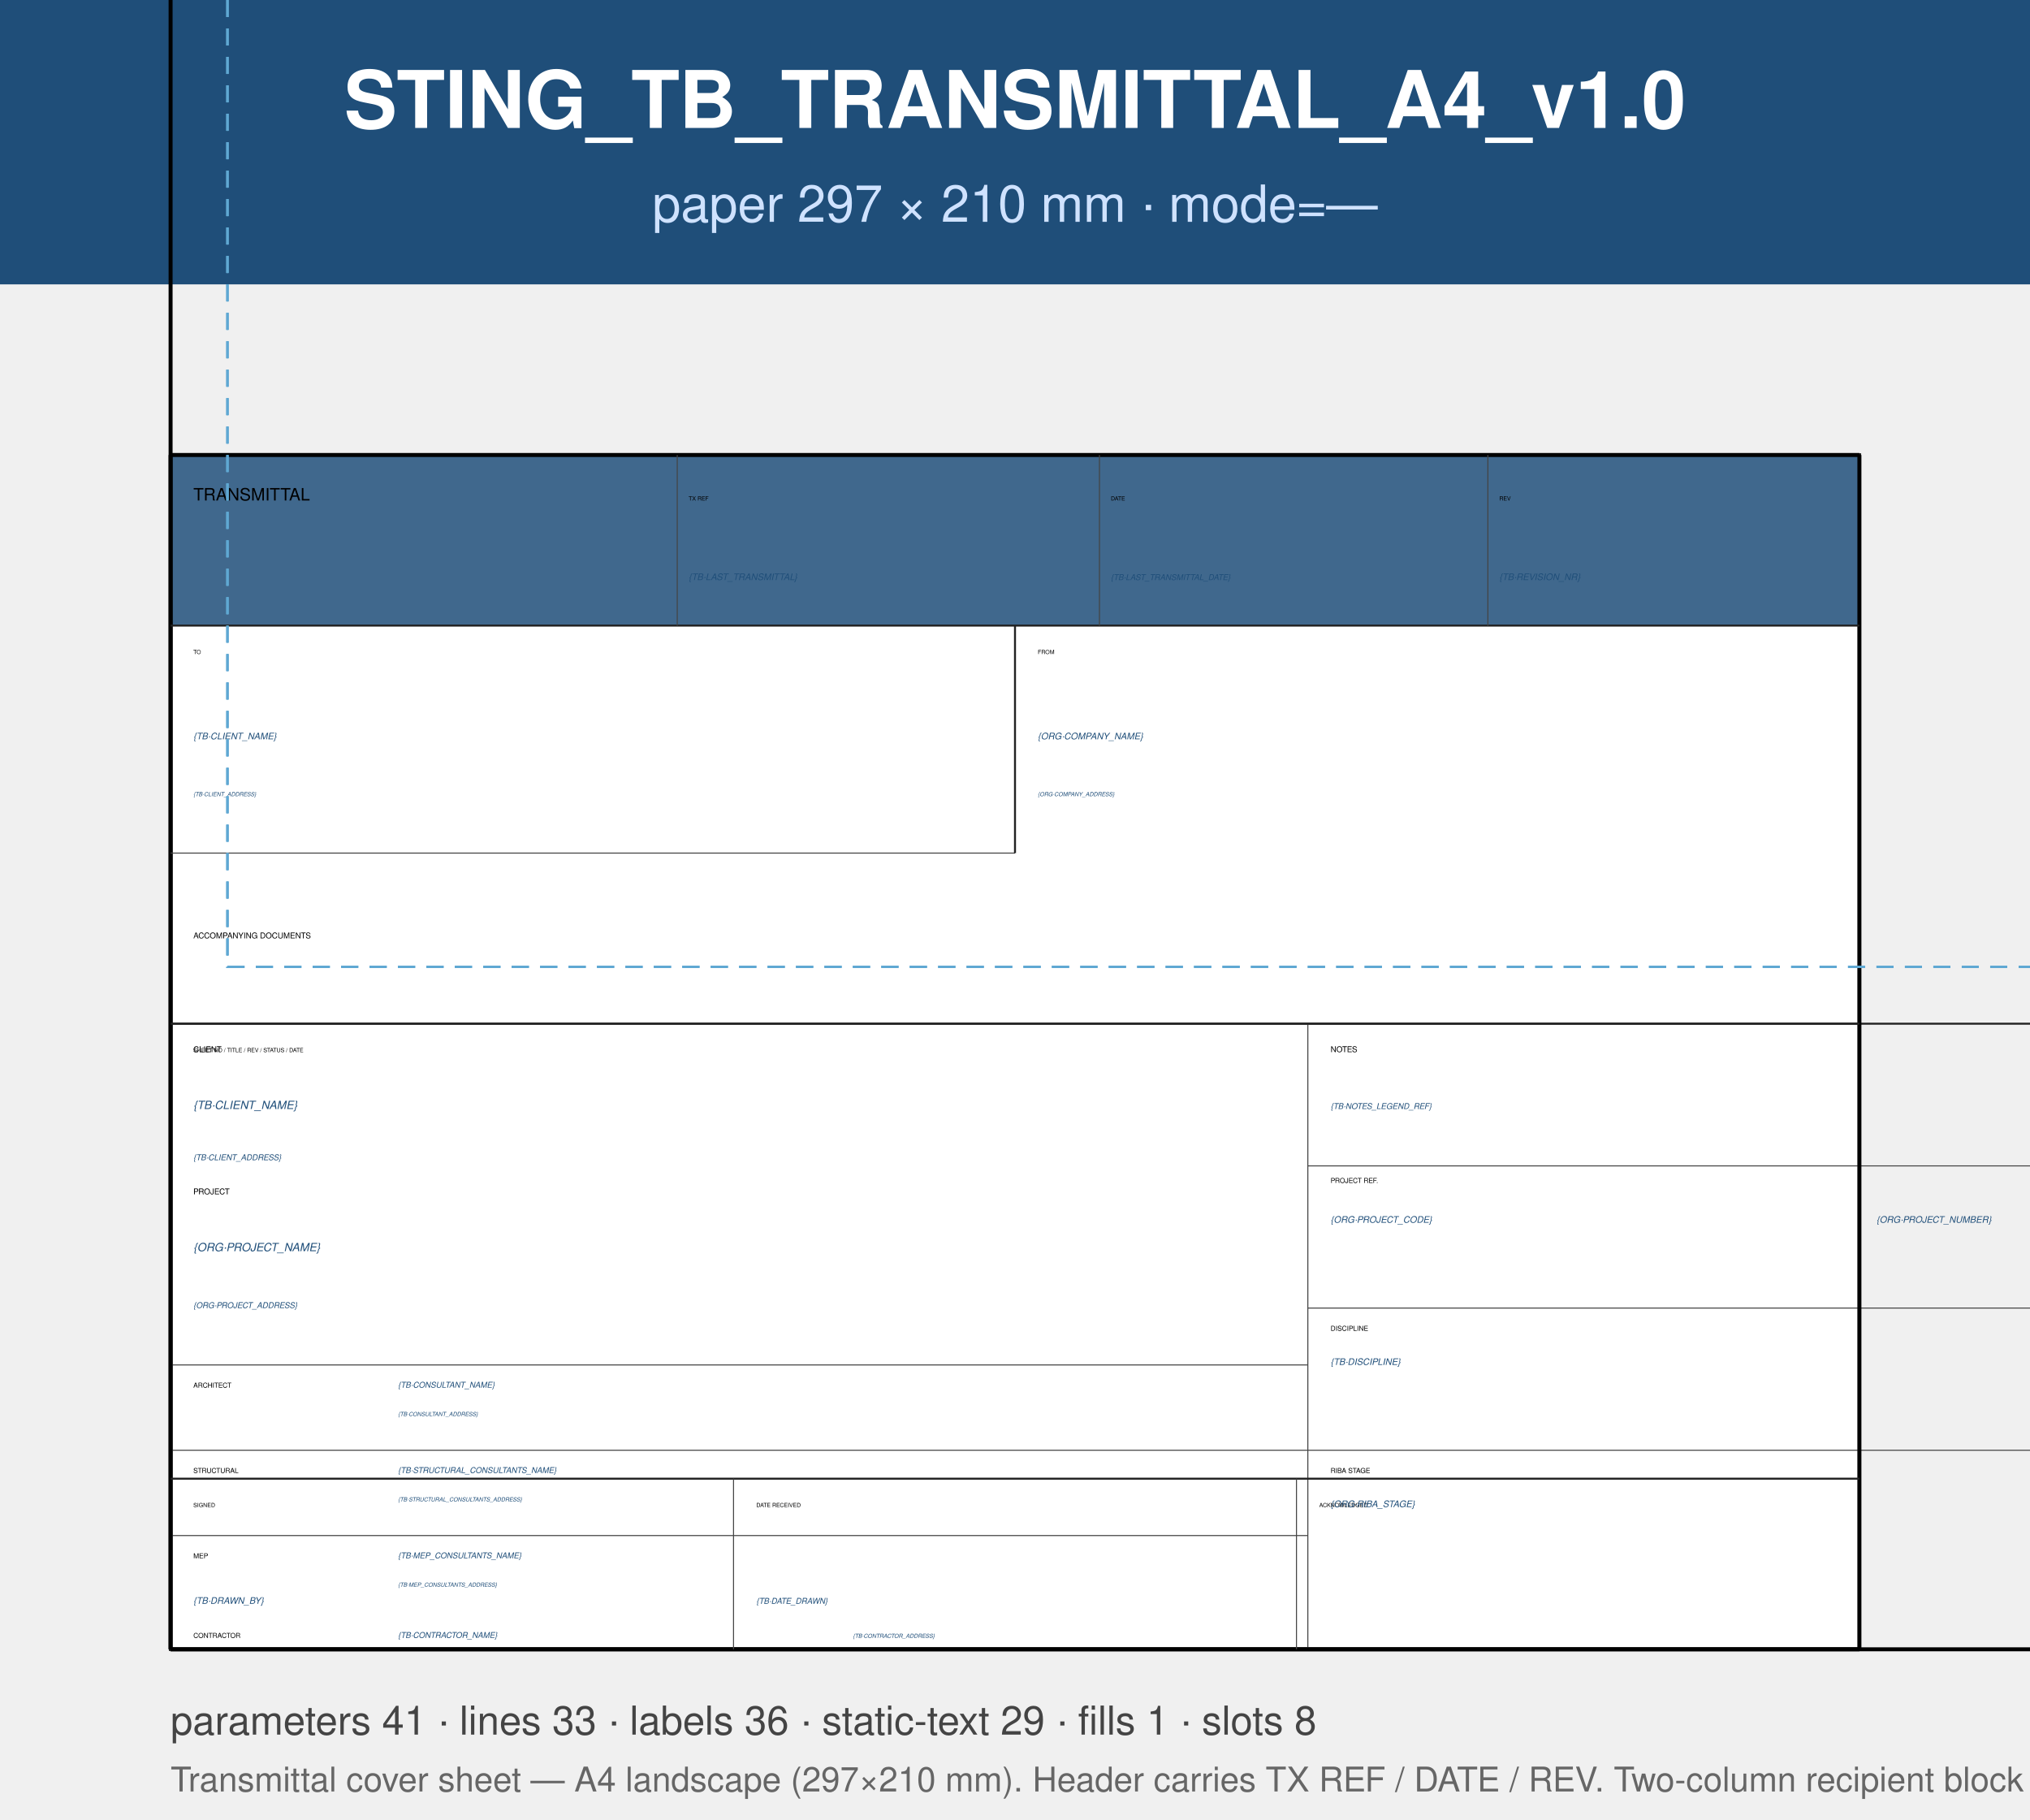
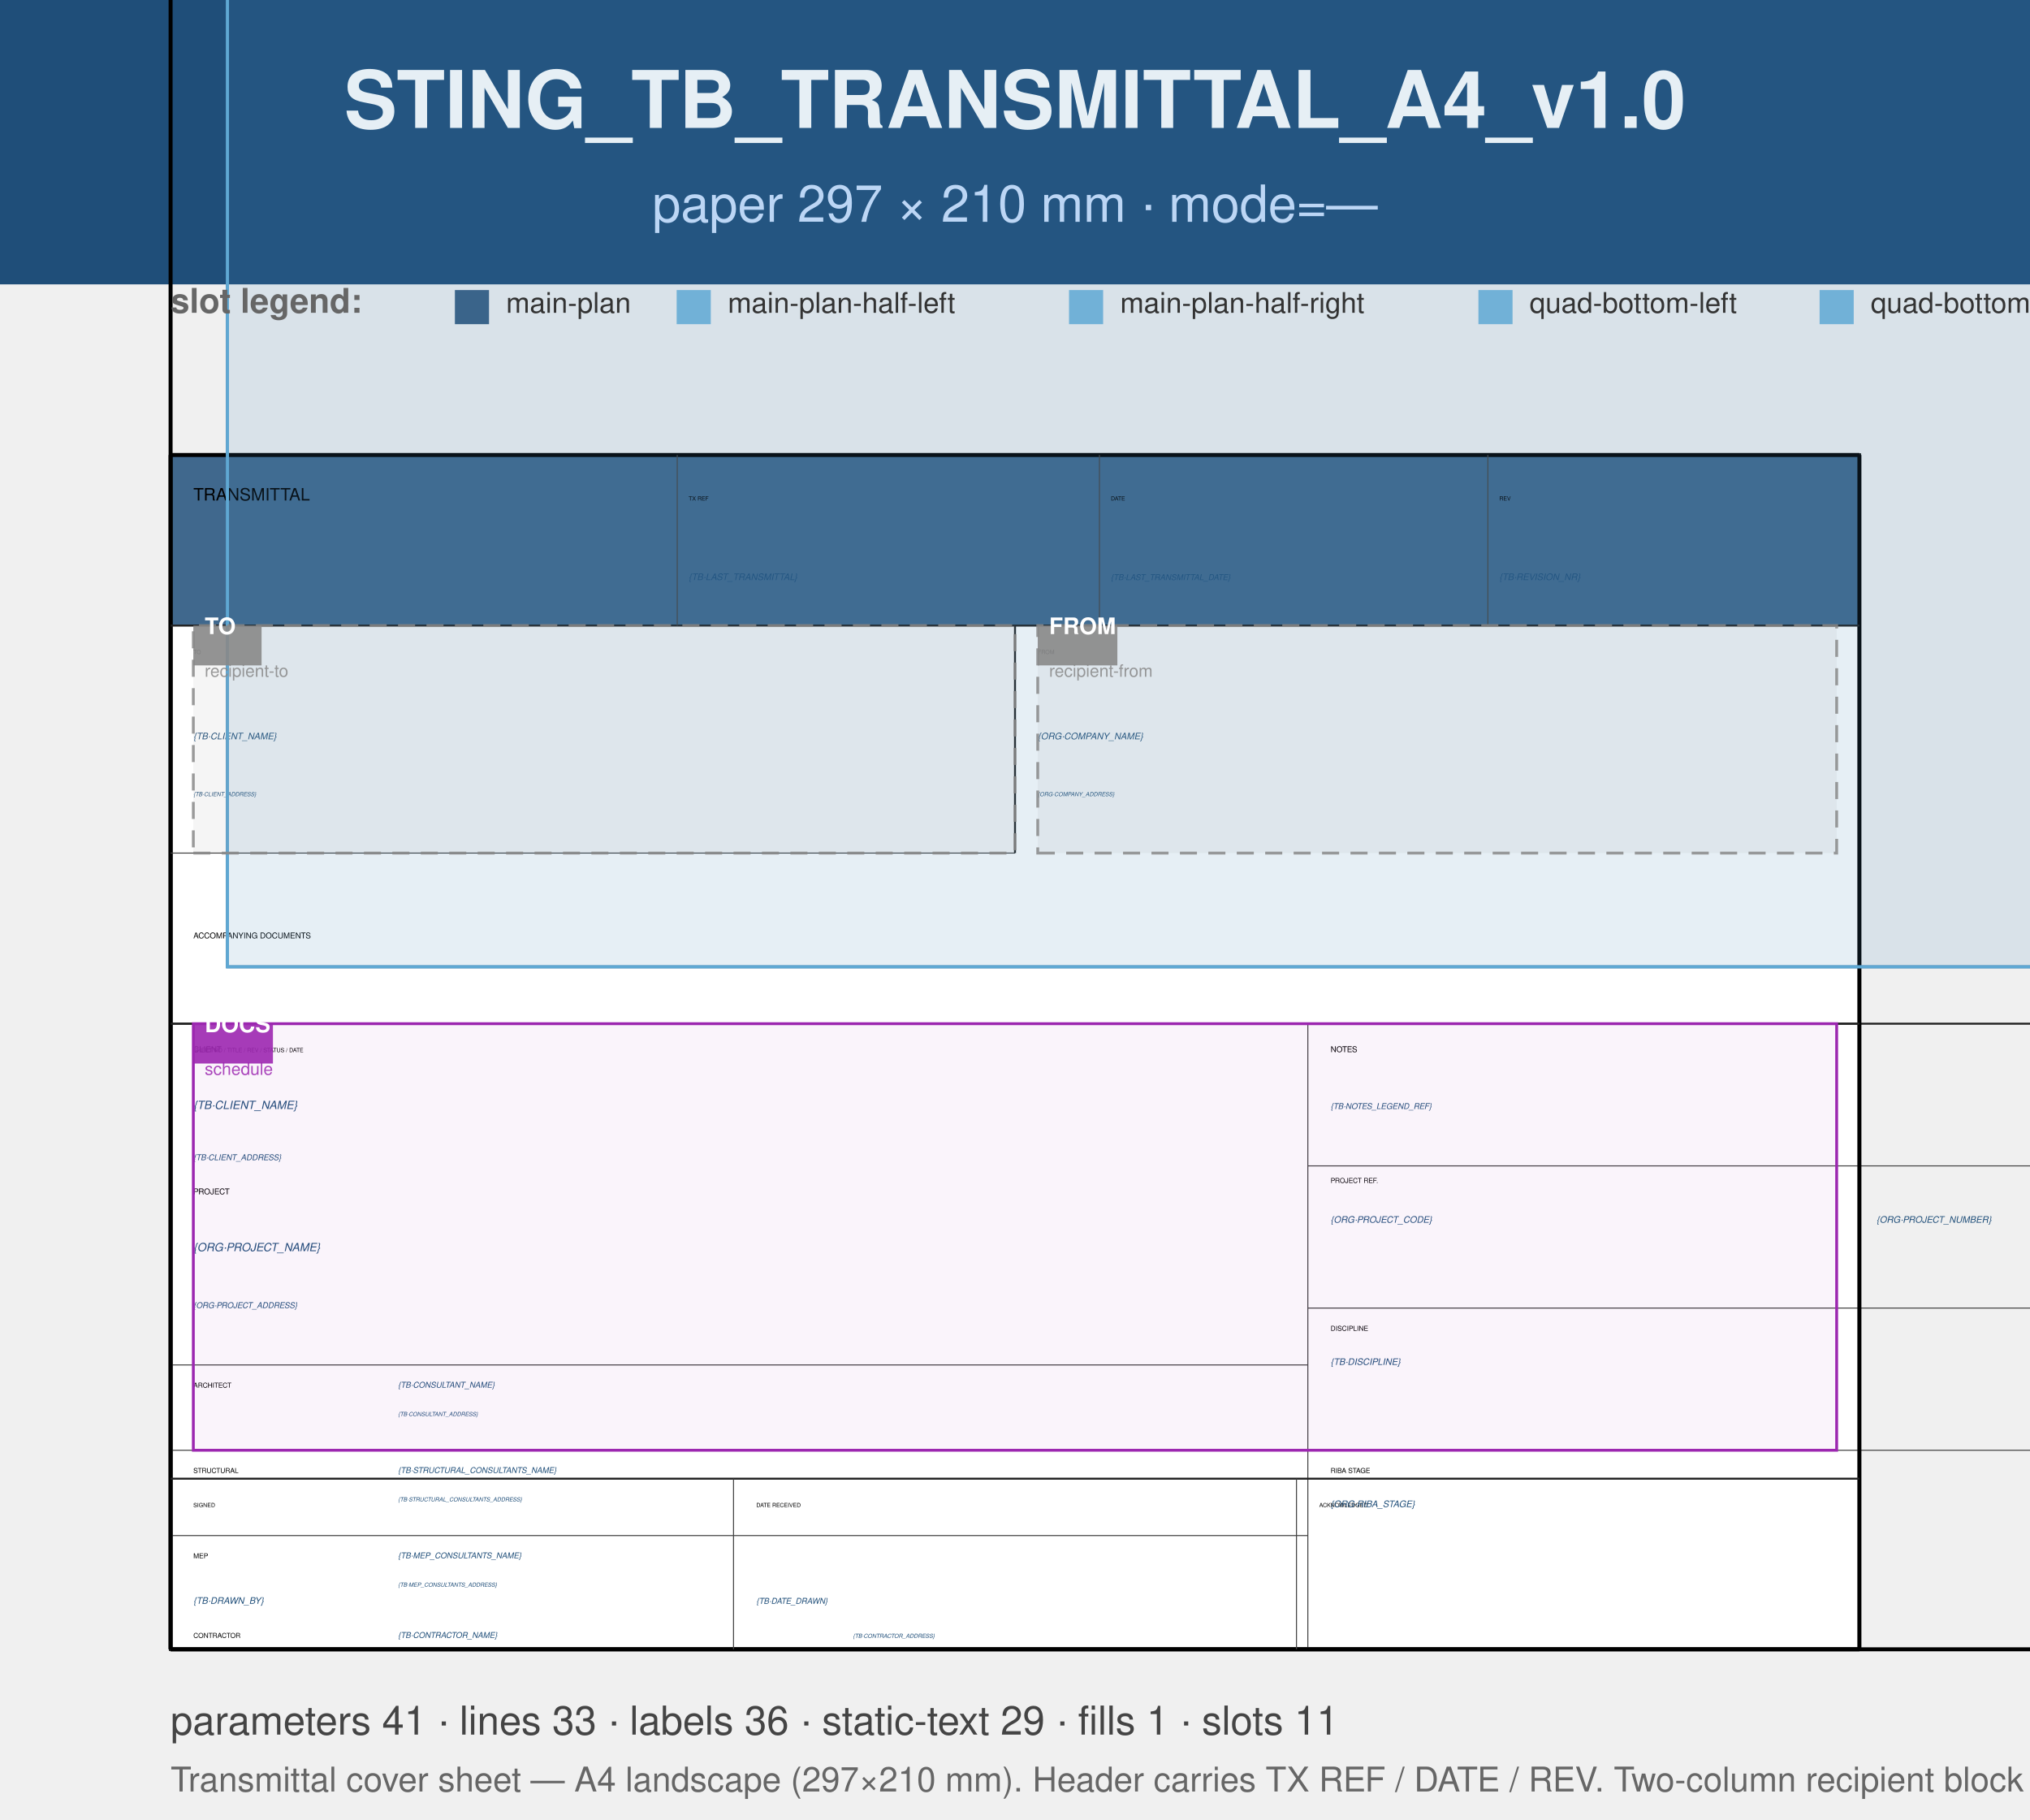
<svg xmlns="http://www.w3.org/2000/svg" viewBox="0 0 357 320" width="357mm" height="320mm" style="background:#fafafa;font-family:Helvetica,Arial,sans-serif;">
  <rect x="0" y="0" width="357" height="50" fill="#1F4E79" />
  <text x="178.5" y="22.5" text-anchor="middle" fill="#fff" font-size="14" font-weight="bold">STING_TB_TRANSMITTAL_A4_v1.0</text>
  <text x="178.5" y="39.0" text-anchor="middle" fill="#cfe2ff" font-size="9">paper 297 × 210 mm   ·   mode=—</text>
  <g transform="translate(30,290) scale(1,-1)">
    <rect x="0" y="0" width="297" height="210" fill="#ffffff" stroke="#1a1a1a" stroke-width="0.6" />
    <rect x="0" y="180" width="297" height="30" fill="#1F4E79" opacity="0.85" />
    <line x1="0" y1="0" x2="841" y2="0" stroke="#000" stroke-width="0.7" />
    <line x1="841" y1="0" x2="841" y2="594" stroke="#000" stroke-width="0.7" />
    <line x1="841" y1="594" x2="0" y2="594" stroke="#000" stroke-width="0.7" />
    <line x1="0" y1="594" x2="0" y2="0" stroke="#000" stroke-width="0.7" />
    <line x1="0" y1="110" x2="841" y2="110" stroke="#222" stroke-width="0.35" />
    <line x1="200" y1="0" x2="200" y2="110" stroke="#444" stroke-width="0.18" />
    <line x1="400" y1="0" x2="400" y2="110" stroke="#444" stroke-width="0.18" />
    <line x1="620" y1="0" x2="620" y2="110" stroke="#444" stroke-width="0.18" />
    <line x1="820" y1="0" x2="820" y2="110" stroke="#444" stroke-width="0.18" />
    <line x1="0" y1="50" x2="200" y2="50" stroke="#444" stroke-width="0.18" />
    <line x1="0" y1="35" x2="200" y2="35" stroke="#444" stroke-width="0.18" />
    <line x1="0" y1="20" x2="200" y2="20" stroke="#444" stroke-width="0.18" />
    <line x1="200" y1="85" x2="400" y2="85" stroke="#444" stroke-width="0.18" />
    <line x1="200" y1="60" x2="400" y2="60" stroke="#444" stroke-width="0.18" />
    <line x1="200" y1="35" x2="400" y2="35" stroke="#444" stroke-width="0.18" />
    <line x1="620" y1="90" x2="820" y2="90" stroke="#444" stroke-width="0.18" />
    <line x1="620" y1="72" x2="820" y2="72" stroke="#444" stroke-width="0.18" />
    <line x1="680" y1="72" x2="680" y2="110" stroke="#444" stroke-width="0.18" />
    <line x1="750" y1="72" x2="750" y2="110" stroke="#444" stroke-width="0.18" />
    <line x1="0" y1="0" x2="297" y2="0" stroke="#000" stroke-width="0.7" />
    <line x1="297" y1="0" x2="297" y2="210" stroke="#000" stroke-width="0.7" />
    <line x1="297" y1="210" x2="0" y2="210" stroke="#000" stroke-width="0.7" />
    <line x1="0" y1="210" x2="0" y2="0" stroke="#000" stroke-width="0.7" />
    <line x1="0" y1="180" x2="297" y2="180" stroke="#222" stroke-width="0.35" />
    <line x1="89.1" y1="180" x2="89.1" y2="210" stroke="#444" stroke-width="0.18" />
    <line x1="163.35" y1="180" x2="163.35" y2="210" stroke="#444" stroke-width="0.18" />
    <line x1="231.66" y1="180" x2="231.66" y2="210" stroke="#444" stroke-width="0.18" />
    <line x1="0" y1="140" x2="148.5" y2="140" stroke="#444" stroke-width="0.18" />
    <line x1="148.5" y1="180" x2="148.5" y2="140" stroke="#222" stroke-width="0.35" />
    <line x1="0" y1="110" x2="297" y2="110" stroke="#222" stroke-width="0.35" />
    <line x1="0" y1="30" x2="297" y2="30" stroke="#222" stroke-width="0.35" />
    <line x1="99.0" y1="0" x2="99.0" y2="30" stroke="#444" stroke-width="0.18" />
    <line x1="198.0" y1="0" x2="198.0" y2="30" stroke="#444" stroke-width="0.18" />
    <g transform="translate(4,105) scale(1,-1)">
      <text x="0" y="0" font-size="1.4" text-anchor="start" fill="#000">CLIENT</text>
    </g>
    <g transform="translate(4,80) scale(1,-1)">
      <text x="0" y="0" font-size="1.4" text-anchor="start" fill="#000">PROJECT</text>
    </g>
    <g transform="translate(4,46) scale(1,-1)">
      <text x="0" y="0" font-size="1.2" text-anchor="start" fill="#000">ARCHITECT</text>
    </g>
    <g transform="translate(4,31) scale(1,-1)">
      <text x="0" y="0" font-size="1.2" text-anchor="start" fill="#000">STRUCTURAL</text>
    </g>
    <g transform="translate(4,16) scale(1,-1)">
      <text x="0" y="0" font-size="1.2" text-anchor="start" fill="#000">MEP</text>
    </g>
    <g transform="translate(4,2) scale(1,-1)">
      <text x="0" y="0" font-size="1.2" text-anchor="start" fill="#000">CONTRACTOR</text>
    </g>
    <g transform="translate(204,105) scale(1,-1)">
      <text x="0" y="0" font-size="1.4" text-anchor="start" fill="#000">NOTES</text>
    </g>
    <g transform="translate(404,105) scale(1,-1)">
      <text x="0" y="0" font-size="1.4" text-anchor="start" fill="#000">DRAWING TITLE</text>
    </g>
    <g transform="translate(204,82) scale(1,-1)">
      <text x="0" y="0" font-size="1.2" text-anchor="start" fill="#000">PROJECT REF.</text>
    </g>
    <g transform="translate(204,56) scale(1,-1)">
      <text x="0" y="0" font-size="1.2" text-anchor="start" fill="#000">DISCIPLINE</text>
    </g>
    <g transform="translate(204,31) scale(1,-1)">
      <text x="0" y="0" font-size="1.2" text-anchor="start" fill="#000">RIBA STAGE</text>
    </g>
    <g transform="translate(624,105) scale(1,-1)">
      <text x="0" y="0" font-size="1.2" text-anchor="start" fill="#000">DATE</text>
    </g>
    <g transform="translate(684,105) scale(1,-1)">
      <text x="0" y="0" font-size="1.2" text-anchor="start" fill="#000">PAPER</text>
    </g>
    <g transform="translate(754,105) scale(1,-1)">
      <text x="0" y="0" font-size="1.2" text-anchor="start" fill="#000">SCALE</text>
    </g>
    <g transform="translate(624,87) scale(1,-1)">
      <text x="0" y="0" font-size="1.2" text-anchor="start" fill="#000">DRAWN BY</text>
    </g>
    <g transform="translate(684,87) scale(1,-1)">
      <text x="0" y="0" font-size="1.2" text-anchor="start" fill="#000">CHECKED BY</text>
    </g>
    <g transform="translate(754,87) scale(1,-1)">
      <text x="0" y="0" font-size="1.2" text-anchor="start" fill="#000">APPROVED BY</text>
    </g>
    <g transform="translate(624,69) scale(1,-1)">
      <text x="0" y="0" font-size="1.0" text-anchor="start" fill="#000">DATES</text>
    </g>
    <g transform="translate(4,202) scale(1,-1)">
      <text x="0" y="0" font-size="3.0" text-anchor="start" fill="#000">TRANSMITTAL</text>
    </g>
    <g transform="translate(91.1,202) scale(1,-1)">
      <text x="0" y="0" font-size="1.0" text-anchor="start" fill="#000">TX REF</text>
    </g>
    <g transform="translate(165.35,202) scale(1,-1)">
      <text x="0" y="0" font-size="1.0" text-anchor="start" fill="#000">DATE</text>
    </g>
    <g transform="translate(233.66,202) scale(1,-1)">
      <text x="0" y="0" font-size="1.0" text-anchor="start" fill="#000">REV</text>
    </g>
    <g transform="translate(4,175) scale(1,-1)">
      <text x="0" y="0" font-size="1.0" text-anchor="start" fill="#000">TO</text>
    </g>
    <g transform="translate(152.5,175) scale(1,-1)">
      <text x="0" y="0" font-size="1.0" text-anchor="start" fill="#000">FROM</text>
    </g>
    <g transform="translate(4,125) scale(1,-1)">
      <text x="0" y="0" font-size="1.4" text-anchor="start" fill="#000">ACCOMPANYING DOCUMENTS</text>
    </g>
    <g transform="translate(4,105) scale(1,-1)">
      <text x="0" y="0" font-size="1.0" text-anchor="start" fill="#000">SHEET NO / TITLE / REV / STATUS / DATE</text>
    </g>
    <g transform="translate(4,25) scale(1,-1)">
      <text x="0" y="0" font-size="1.0" text-anchor="start" fill="#000">SIGNED</text>
    </g>
    <g transform="translate(103.0,25) scale(1,-1)">
      <text x="0" y="0" font-size="1.0" text-anchor="start" fill="#000">DATE RECEIVED</text>
    </g>
    <g transform="translate(202.0,25) scale(1,-1)">
      <text x="0" y="0" font-size="1.0" text-anchor="start" fill="#000">ACKNOWLEDGED</text>
    </g>
    <g transform="translate(4,95) scale(1,-1)">
      <text x="0" y="0" font-size="2.0" text-anchor="start" fill="#1F4E79" font-style="italic">{TB·CLIENT_NAME}</text>
    </g>
    <g transform="translate(4,86) scale(1,-1)">
      <text x="0" y="0" font-size="1.4" text-anchor="start" fill="#1F4E79" font-style="italic">{TB·CLIENT_ADDRESS}</text>
    </g>
    <g transform="translate(4,70) scale(1,-1)">
      <text x="0" y="0" font-size="2.0" text-anchor="start" fill="#1F4E79" font-style="italic">{ORG·PROJECT_NAME}</text>
    </g>
    <g transform="translate(4,60) scale(1,-1)">
      <text x="0" y="0" font-size="1.4" text-anchor="start" fill="#1F4E79" font-style="italic">{ORG·PROJECT_ADDRESS}</text>
    </g>
    <g transform="translate(40,46) scale(1,-1)">
      <text x="0" y="0" font-size="1.4" text-anchor="start" fill="#1F4E79" font-style="italic">{TB·CONSULTANT_NAME}</text>
    </g>
    <g transform="translate(40,41) scale(1,-1)">
      <text x="0" y="0" font-size="1.0" text-anchor="start" fill="#1F4E79" font-style="italic">{TB·CONSULTANT_ADDRESS}</text>
    </g>
    <g transform="translate(40,31) scale(1,-1)">
      <text x="0" y="0" font-size="1.4" text-anchor="start" fill="#1F4E79" font-style="italic">{TB·STRUCTURAL_CONSULTANTS_NAME}</text>
    </g>
    <g transform="translate(40,26) scale(1,-1)">
      <text x="0" y="0" font-size="1.0" text-anchor="start" fill="#1F4E79" font-style="italic">{TB·STRUCTURAL_CONSULTANTS_ADDRESS}</text>
    </g>
    <g transform="translate(40,16) scale(1,-1)">
      <text x="0" y="0" font-size="1.4" text-anchor="start" fill="#1F4E79" font-style="italic">{TB·MEP_CONSULTANTS_NAME}</text>
    </g>
    <g transform="translate(40,11) scale(1,-1)">
      <text x="0" y="0" font-size="1.0" text-anchor="start" fill="#1F4E79" font-style="italic">{TB·MEP_CONSULTANTS_ADDRESS}</text>
    </g>
    <g transform="translate(40,2) scale(1,-1)">
      <text x="0" y="0" font-size="1.4" text-anchor="start" fill="#1F4E79" font-style="italic">{TB·CONTRACTOR_NAME}</text>
    </g>
    <g transform="translate(120,2) scale(1,-1)">
      <text x="0" y="0" font-size="1.0" text-anchor="start" fill="#1F4E79" font-style="italic">{TB·CONTRACTOR_ADDRESS}</text>
    </g>
    <g transform="translate(204,75) scale(1,-1)">
      <text x="0" y="0" font-size="1.6" text-anchor="start" fill="#1F4E79" font-style="italic">{ORG·PROJECT_CODE}</text>
    </g>
    <g transform="translate(300,75) scale(1,-1)">
      <text x="0" y="0" font-size="1.6" text-anchor="start" fill="#1F4E79" font-style="italic">{ORG·PROJECT_NUMBER}</text>
    </g>
    <g transform="translate(204,50) scale(1,-1)">
      <text x="0" y="0" font-size="1.6" text-anchor="start" fill="#1F4E79" font-style="italic">{TB·DISCIPLINE}</text>
    </g>
    <g transform="translate(204,25) scale(1,-1)">
      <text x="0" y="0" font-size="1.6" text-anchor="start" fill="#1F4E79" font-style="italic">{ORG·RIBA_STAGE}</text>
    </g>
    <g transform="translate(204,95) scale(1,-1)">
      <text x="0" y="0" font-size="1.4" text-anchor="start" fill="#1F4E79" font-style="italic">{TB·NOTES_LEGEND_REF}</text>
    </g>
    <g transform="translate(404,90) scale(1,-1)">
      <text x="0" y="0" font-size="3.5" text-anchor="start" fill="#1F4E79" font-style="italic">{ORG·PROJECT_NAME}</text>
    </g>
    <g transform="translate(624,96) scale(1,-1)">
      <text x="0" y="0" font-size="1.4" text-anchor="start" fill="#1F4E79" font-style="italic">{TB·DATE_DRAWN}</text>
    </g>
    <g transform="translate(684,96) scale(1,-1)">
      <text x="0" y="0" font-size="1.4" text-anchor="start" fill="#1F4E79" font-style="italic">{TB·PAPER_SZ}</text>
    </g>
    <g transform="translate(754,96) scale(1,-1)">
      <text x="0" y="0" font-size="1.4" text-anchor="start" fill="#1F4E79" font-style="italic">{TB·SCALE_OVERRIDE}</text>
    </g>
    <g transform="translate(624,78) scale(1,-1)">
      <text x="0" y="0" font-size="1.4" text-anchor="start" fill="#1F4E79" font-style="italic">{TB·DRAWN_BY}</text>
    </g>
    <g transform="translate(684,78) scale(1,-1)">
      <text x="0" y="0" font-size="1.4" text-anchor="start" fill="#1F4E79" font-style="italic">{TB·CHECKED_BY}</text>
    </g>
    <g transform="translate(754,78) scale(1,-1)">
      <text x="0" y="0" font-size="1.4" text-anchor="start" fill="#1F4E79" font-style="italic">{TB·APVD_BY}</text>
    </g>
    <g transform="translate(624,64) scale(1,-1)">
      <text x="0" y="0" font-size="1.0" text-anchor="start" fill="#1F4E79" font-style="italic">{TB·DATE_DRAWN}</text>
    </g>
    <g transform="translate(684,64) scale(1,-1)">
      <text x="0" y="0" font-size="1.0" text-anchor="start" fill="#1F4E79" font-style="italic">{TB·DATE_CHECKED}</text>
    </g>
    <g transform="translate(754,64) scale(1,-1)">
      <text x="0" y="0" font-size="1.0" text-anchor="start" fill="#1F4E79" font-style="italic">{TB·DATE_APVD}</text>
    </g>
    <g transform="translate(91.1,188) scale(1,-1)">
      <text x="0" y="0" font-size="1.6" text-anchor="start" fill="#1F4E79" font-style="italic">{TB·LAST_TRANSMITTAL}</text>
    </g>
    <g transform="translate(165.35,188) scale(1,-1)">
      <text x="0" y="0" font-size="1.4" text-anchor="start" fill="#1F4E79" font-style="italic">{TB·LAST_TRANSMITTAL_DATE}</text>
    </g>
    <g transform="translate(233.66,188) scale(1,-1)">
      <text x="0" y="0" font-size="1.6" text-anchor="start" fill="#1F4E79" font-style="italic">{TB·REVISION_NR}</text>
    </g>
    <g transform="translate(4,160) scale(1,-1)">
      <text x="0" y="0" font-size="1.6" text-anchor="start" fill="#1F4E79" font-style="italic">{TB·CLIENT_NAME}</text>
    </g>
    <g transform="translate(4,150) scale(1,-1)">
      <text x="0" y="0" font-size="1.0" text-anchor="start" fill="#1F4E79" font-style="italic">{TB·CLIENT_ADDRESS}</text>
    </g>
    <g transform="translate(152.5,160) scale(1,-1)">
      <text x="0" y="0" font-size="1.6" text-anchor="start" fill="#1F4E79" font-style="italic">{ORG·COMPANY_NAME}</text>
    </g>
    <g transform="translate(152.5,150) scale(1,-1)">
      <text x="0" y="0" font-size="1.0" text-anchor="start" fill="#1F4E79" font-style="italic">{ORG·COMPANY_ADDRESS}</text>
    </g>
    <g transform="translate(4,8) scale(1,-1)">
      <text x="0" y="0" font-size="1.6" text-anchor="start" fill="#1F4E79" font-style="italic">{TB·DRAWN_BY}</text>
    </g>
    <g transform="translate(103.0,8) scale(1,-1)">
      <text x="0" y="0" font-size="1.4" text-anchor="start" fill="#1F4E79" font-style="italic">{TB·DATE_DRAWN}</text>
    </g>
-     <rect x="10" y="120" width="810" height="470" fill="none" stroke="#5fa8d3" stroke-width="0.4" stroke-dasharray="3,2" />
-     <g transform="translate(15,585) scale(1,-1)">
-       <text x="0" y="0" font-size="6" font-weight="bold" fill="#5fa8d3">S01</text>
-     </g>
-     <g transform="translate(15,578) scale(1,-1)">
-       <text x="0" y="0" font-size="3.5" fill="#5fa8d3" opacity="0.7">main-plan</text>
-     </g>
-     <rect x="10" y="120" width="400" height="470" fill="none" stroke="#5fa8d3" stroke-width="0.4" stroke-dasharray="3,2" />
-     <g transform="translate(15,585) scale(1,-1)">
-       <text x="0" y="0" font-size="6" font-weight="bold" fill="#5fa8d3">S02</text>
-     </g>
-     <g transform="translate(15,578) scale(1,-1)">
-       <text x="0" y="0" font-size="3.5" fill="#5fa8d3" opacity="0.7">main-plan-half-left</text>
-     </g>
-     <rect x="420" y="120" width="400" height="470" fill="none" stroke="#5fa8d3" stroke-width="0.4" stroke-dasharray="3,2" />
-     <g transform="translate(425,585) scale(1,-1)">
-       <text x="0" y="0" font-size="6" font-weight="bold" fill="#5fa8d3">S03</text>
-     </g>
-     <g transform="translate(425,578) scale(1,-1)">
-       <text x="0" y="0" font-size="3.5" fill="#5fa8d3" opacity="0.7">main-plan-half-right</text>
-     </g>
-     <rect x="10" y="120" width="400" height="230" fill="none" stroke="#5fa8d3" stroke-width="0.4" stroke-dasharray="3,2" />
-     <g transform="translate(15,345) scale(1,-1)">
-       <text x="0" y="0" font-size="6" font-weight="bold" fill="#5fa8d3">S04</text>
-     </g>
-     <g transform="translate(15,338) scale(1,-1)">
-       <text x="0" y="0" font-size="3.5" fill="#5fa8d3" opacity="0.7">quad-bottom-left</text>
-     </g>
-     <rect x="420" y="120" width="400" height="230" fill="none" stroke="#5fa8d3" stroke-width="0.4" stroke-dasharray="3,2" />
-     <g transform="translate(425,345) scale(1,-1)">
-       <text x="0" y="0" font-size="6" font-weight="bold" fill="#5fa8d3">S05</text>
-     </g>
-     <g transform="translate(425,338) scale(1,-1)">
-       <text x="0" y="0" font-size="3.5" fill="#5fa8d3" opacity="0.7">quad-bottom-right</text>
-     </g>
-     <rect x="10" y="360" width="400" height="230" fill="none" stroke="#5fa8d3" stroke-width="0.4" stroke-dasharray="3,2" />
-     <g transform="translate(15,585) scale(1,-1)">
-       <text x="0" y="0" font-size="6" font-weight="bold" fill="#5fa8d3">S06</text>
-     </g>
-     <g transform="translate(15,578) scale(1,-1)">
-       <text x="0" y="0" font-size="3.5" fill="#5fa8d3" opacity="0.7">quad-top-left</text>
-     </g>
-     <rect x="420" y="360" width="400" height="230" fill="none" stroke="#5fa8d3" stroke-width="0.4" stroke-dasharray="3,2" />
-     <g transform="translate(425,585) scale(1,-1)">
-       <text x="0" y="0" font-size="6" font-weight="bold" fill="#5fa8d3">S07</text>
-     </g>
-     <g transform="translate(425,578) scale(1,-1)">
-       <text x="0" y="0" font-size="3.5" fill="#5fa8d3" opacity="0.7">quad-top-right</text>
-     </g>
-     <rect x="690" y="130" width="120" height="100" fill="none" stroke="#5fa8d3" stroke-width="0.4" stroke-dasharray="3,2" />
-     <g transform="translate(695,225) scale(1,-1)">
-       <text x="0" y="0" font-size="6" font-weight="bold" fill="#5fa8d3">KP</text>
-     </g>
-     <g transform="translate(695,218) scale(1,-1)">
-       <text x="0" y="0" font-size="3.5" fill="#5fa8d3" opacity="0.7">key-plan</text>
+     <rect x="10" y="120" width="810" height="470" fill="#1F4E79" fill-opacity="0.05" stroke="#1F4E79" stroke-width="0.5" stroke-dasharray="" opacity="1.0" />
+     <rect x="10" y="583" width="12" height="7" fill="#1F4E79" opacity="0.9" />
+     <g transform="translate(12,588.5) scale(1,-1)">
+       <text x="0" y="0" font-size="4" font-weight="bold" fill="#fff">S01</text>
+     </g>
+     <g transform="translate(12,581) scale(1,-1)">
+       <text x="0" y="0" font-size="3" fill="#1F4E79" opacity="0.85">main-plan</text>
+     </g>
+     <rect x="10" y="120" width="400" height="470" fill="#5fa8d3" fill-opacity="0.05" stroke="#5fa8d3" stroke-width="0.5" stroke-dasharray="" opacity="1.0" />
+     <rect x="10" y="583" width="12" height="7" fill="#5fa8d3" opacity="0.9" />
+     <g transform="translate(12,588.5) scale(1,-1)">
+       <text x="0" y="0" font-size="4" font-weight="bold" fill="#fff">S02</text>
+     </g>
+     <g transform="translate(12,581) scale(1,-1)">
+       <text x="0" y="0" font-size="3" fill="#5fa8d3" opacity="0.85">main-plan-half-left</text>
+     </g>
+     <rect x="420" y="120" width="400" height="470" fill="#5fa8d3" fill-opacity="0.05" stroke="#5fa8d3" stroke-width="0.5" stroke-dasharray="" opacity="1.0" />
+     <rect x="420" y="583" width="12" height="7" fill="#5fa8d3" opacity="0.9" />
+     <g transform="translate(422,588.5) scale(1,-1)">
+       <text x="0" y="0" font-size="4" font-weight="bold" fill="#fff">S03</text>
+     </g>
+     <g transform="translate(422,581) scale(1,-1)">
+       <text x="0" y="0" font-size="3" fill="#5fa8d3" opacity="0.85">main-plan-half-right</text>
+     </g>
+     <rect x="10" y="120" width="400" height="230" fill="#5fa8d3" fill-opacity="0.05" stroke="#5fa8d3" stroke-width="0.5" stroke-dasharray="" opacity="1.0" />
+     <rect x="10" y="343" width="12" height="7" fill="#5fa8d3" opacity="0.9" />
+     <g transform="translate(12,348.5) scale(1,-1)">
+       <text x="0" y="0" font-size="4" font-weight="bold" fill="#fff">S04</text>
+     </g>
+     <g transform="translate(12,341) scale(1,-1)">
+       <text x="0" y="0" font-size="3" fill="#5fa8d3" opacity="0.85">quad-bottom-left</text>
+     </g>
+     <rect x="420" y="120" width="400" height="230" fill="#5fa8d3" fill-opacity="0.05" stroke="#5fa8d3" stroke-width="0.5" stroke-dasharray="" opacity="1.0" />
+     <rect x="420" y="343" width="12" height="7" fill="#5fa8d3" opacity="0.9" />
+     <g transform="translate(422,348.5) scale(1,-1)">
+       <text x="0" y="0" font-size="4" font-weight="bold" fill="#fff">S05</text>
+     </g>
+     <g transform="translate(422,341) scale(1,-1)">
+       <text x="0" y="0" font-size="3" fill="#5fa8d3" opacity="0.85">quad-bottom-right</text>
+     </g>
+     <rect x="10" y="360" width="400" height="230" fill="#5fa8d3" fill-opacity="0.05" stroke="#5fa8d3" stroke-width="0.5" stroke-dasharray="" opacity="1.0" />
+     <rect x="10" y="583" width="12" height="7" fill="#5fa8d3" opacity="0.9" />
+     <g transform="translate(12,588.5) scale(1,-1)">
+       <text x="0" y="0" font-size="4" font-weight="bold" fill="#fff">S06</text>
+     </g>
+     <g transform="translate(12,581) scale(1,-1)">
+       <text x="0" y="0" font-size="3" fill="#5fa8d3" opacity="0.85">quad-top-left</text>
+     </g>
+     <rect x="420" y="360" width="400" height="230" fill="#5fa8d3" fill-opacity="0.05" stroke="#5fa8d3" stroke-width="0.5" stroke-dasharray="" opacity="1.0" />
+     <rect x="420" y="583" width="12" height="7" fill="#5fa8d3" opacity="0.9" />
+     <g transform="translate(422,588.5) scale(1,-1)">
+       <text x="0" y="0" font-size="4" font-weight="bold" fill="#fff">S07</text>
+     </g>
+     <g transform="translate(422,581) scale(1,-1)">
+       <text x="0" y="0" font-size="3" fill="#5fa8d3" opacity="0.85">quad-top-right</text>
+     </g>
+     <rect x="690" y="130" width="120" height="100" fill="#4CAF50" fill-opacity="0.05" stroke="#4CAF50" stroke-width="0.5" stroke-dasharray="" opacity="1.0" />
+     <rect x="690" y="223" width="12" height="7" fill="#4CAF50" opacity="0.9" />
+     <g transform="translate(692,228.5) scale(1,-1)">
+       <text x="0" y="0" font-size="4" font-weight="bold" fill="#fff">KP</text>
+     </g>
+     <g transform="translate(692,221) scale(1,-1)">
+       <text x="0" y="0" font-size="3" fill="#4CAF50" opacity="0.85">key-plan</text>
+     </g>
+     <rect x="4" y="35" width="289" height="75" fill="#9C27B0" fill-opacity="0.05" stroke="#9C27B0" stroke-width="0.5" stroke-dasharray="" opacity="1.0" />
+     <rect x="4" y="103" width="14.0" height="7" fill="#9C27B0" opacity="0.9" />
+     <g transform="translate(6,108.5) scale(1,-1)">
+       <text x="0" y="0" font-size="4" font-weight="bold" fill="#fff">DOCS</text>
+     </g>
+     <g transform="translate(6,101) scale(1,-1)">
+       <text x="0" y="0" font-size="3" fill="#9C27B0" opacity="0.85">schedule</text>
+     </g>
+     <rect x="4" y="140" width="144.5" height="40" fill="#888" fill-opacity="0.10" stroke="#888" stroke-width="0.5" stroke-dasharray="3,2" opacity="0.85" />
+     <rect x="4" y="173" width="12" height="7" fill="#888" opacity="0.9" />
+     <g transform="translate(6,178.5) scale(1,-1)">
+       <text x="0" y="0" font-size="4" font-weight="bold" fill="#fff">TO</text>
+     </g>
+     <g transform="translate(6,171) scale(1,-1)">
+       <text x="0" y="0" font-size="3" fill="#888" opacity="0.85">recipient-to</text>
+     </g>
+     <rect x="152.5" y="140" width="140.5" height="40" fill="#888" fill-opacity="0.10" stroke="#888" stroke-width="0.5" stroke-dasharray="3,2" opacity="0.85" />
+     <rect x="152.5" y="173" width="14.0" height="7" fill="#888" opacity="0.9" />
+     <g transform="translate(154.5,178.5) scale(1,-1)">
+       <text x="0" y="0" font-size="4" font-weight="bold" fill="#fff">FROM</text>
+     </g>
+     <g transform="translate(154.5,171) scale(1,-1)">
+       <text x="0" y="0" font-size="3" fill="#888" opacity="0.85">recipient-from</text>
    </g>
  </g>
-   <text x="30" y="305.0" font-size="7" fill="#444">parameters 41  ·  lines 33  ·  labels 36  ·  static-text 29  ·  fills 1  ·  slots 8</text>
+   <text x="30" y="55" font-size="6" fill="#666" font-weight="bold">slot legend:</text>
+   <rect x="80" y="51" width="6" height="6" fill="#1F4E79" opacity="0.85" />
+   <text x="89" y="55" font-size="5" fill="#333">main-plan</text>
+   <rect x="119" y="51" width="6" height="6" fill="#5fa8d3" opacity="0.85" />
+   <text x="128" y="55" font-size="5" fill="#333">main-plan-half-left</text>
+   <rect x="188" y="51" width="6" height="6" fill="#5fa8d3" opacity="0.85" />
+   <text x="197" y="55" font-size="5" fill="#333">main-plan-half-right</text>
+   <rect x="260" y="51" width="6" height="6" fill="#5fa8d3" opacity="0.85" />
+   <text x="269" y="55" font-size="5" fill="#333">quad-bottom-left</text>
+   <rect x="320" y="51" width="6" height="6" fill="#5fa8d3" opacity="0.85" />
+   <text x="329" y="55" font-size="5" fill="#333">quad-bottom-right</text>
+   <rect x="383" y="51" width="6" height="6" fill="#5fa8d3" opacity="0.85" />
+   <text x="392" y="55" font-size="5" fill="#333">quad-top-left</text>
+   <rect x="434" y="51" width="6" height="6" fill="#5fa8d3" opacity="0.85" />
+   <text x="443" y="55" font-size="5" fill="#333">quad-top-right</text>
+   <rect x="488" y="51" width="6" height="6" fill="#4CAF50" opacity="0.85" />
+   <text x="497" y="55" font-size="5" fill="#333">key-plan</text>
+   <rect x="524" y="51" width="6" height="6" fill="#9C27B0" opacity="0.85" />
+   <text x="533" y="55" font-size="5" fill="#333">schedule</text>
+   <rect x="560" y="51" width="6" height="6" fill="#888" opacity="0.85" />
+   <text x="569" y="55" font-size="5" fill="#333">recipient-to</text>
+   <rect x="608" y="51" width="6" height="6" fill="#888" opacity="0.85" />
+   <text x="617" y="55" font-size="5" fill="#333">recipient-from</text>
+   <text x="30" y="305.0" font-size="7" fill="#444">parameters 41  ·  lines 33  ·  labels 36  ·  static-text 29  ·  fills 1  ·  slots 11</text>
  <text x="30" y="315.0" font-size="6" fill="#666">Transmittal cover sheet — A4 landscape (297×210 mm). Header carries TX REF / DATE / REV. Two-column recipient block (TO / FROM) with name + address. Middle: 'ACCOMPANYING DOCUMENTS' table that ExportS…</text>
</svg>
